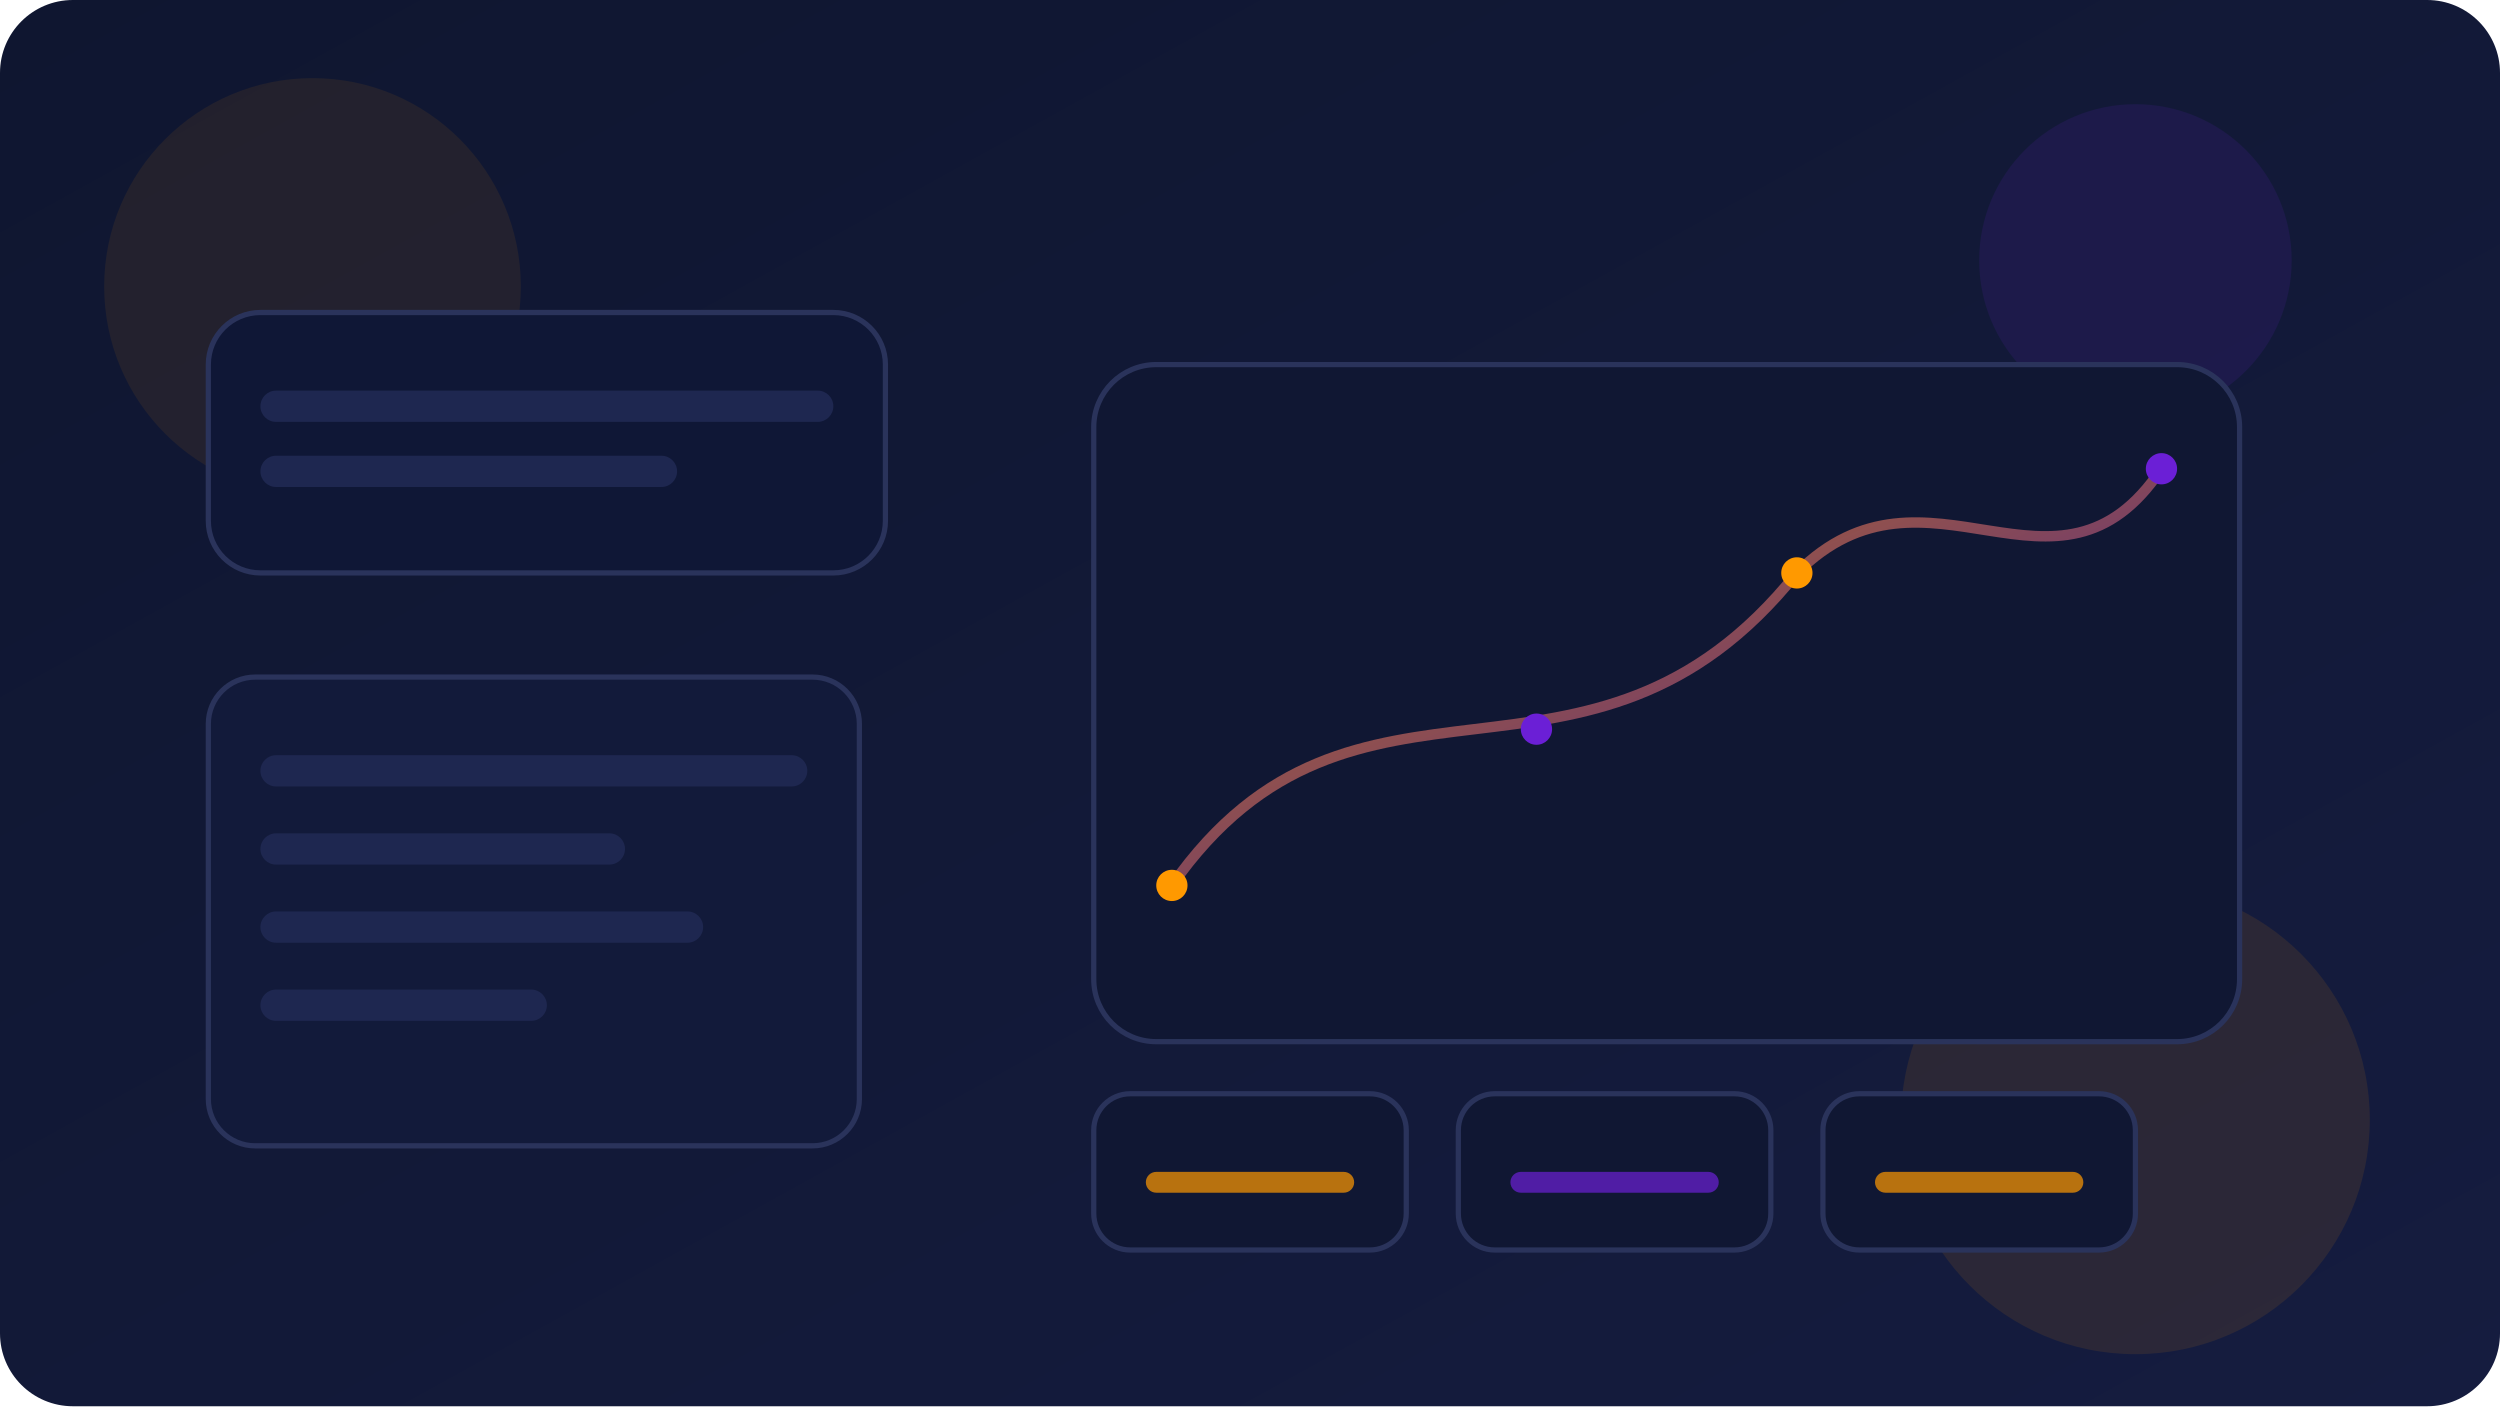
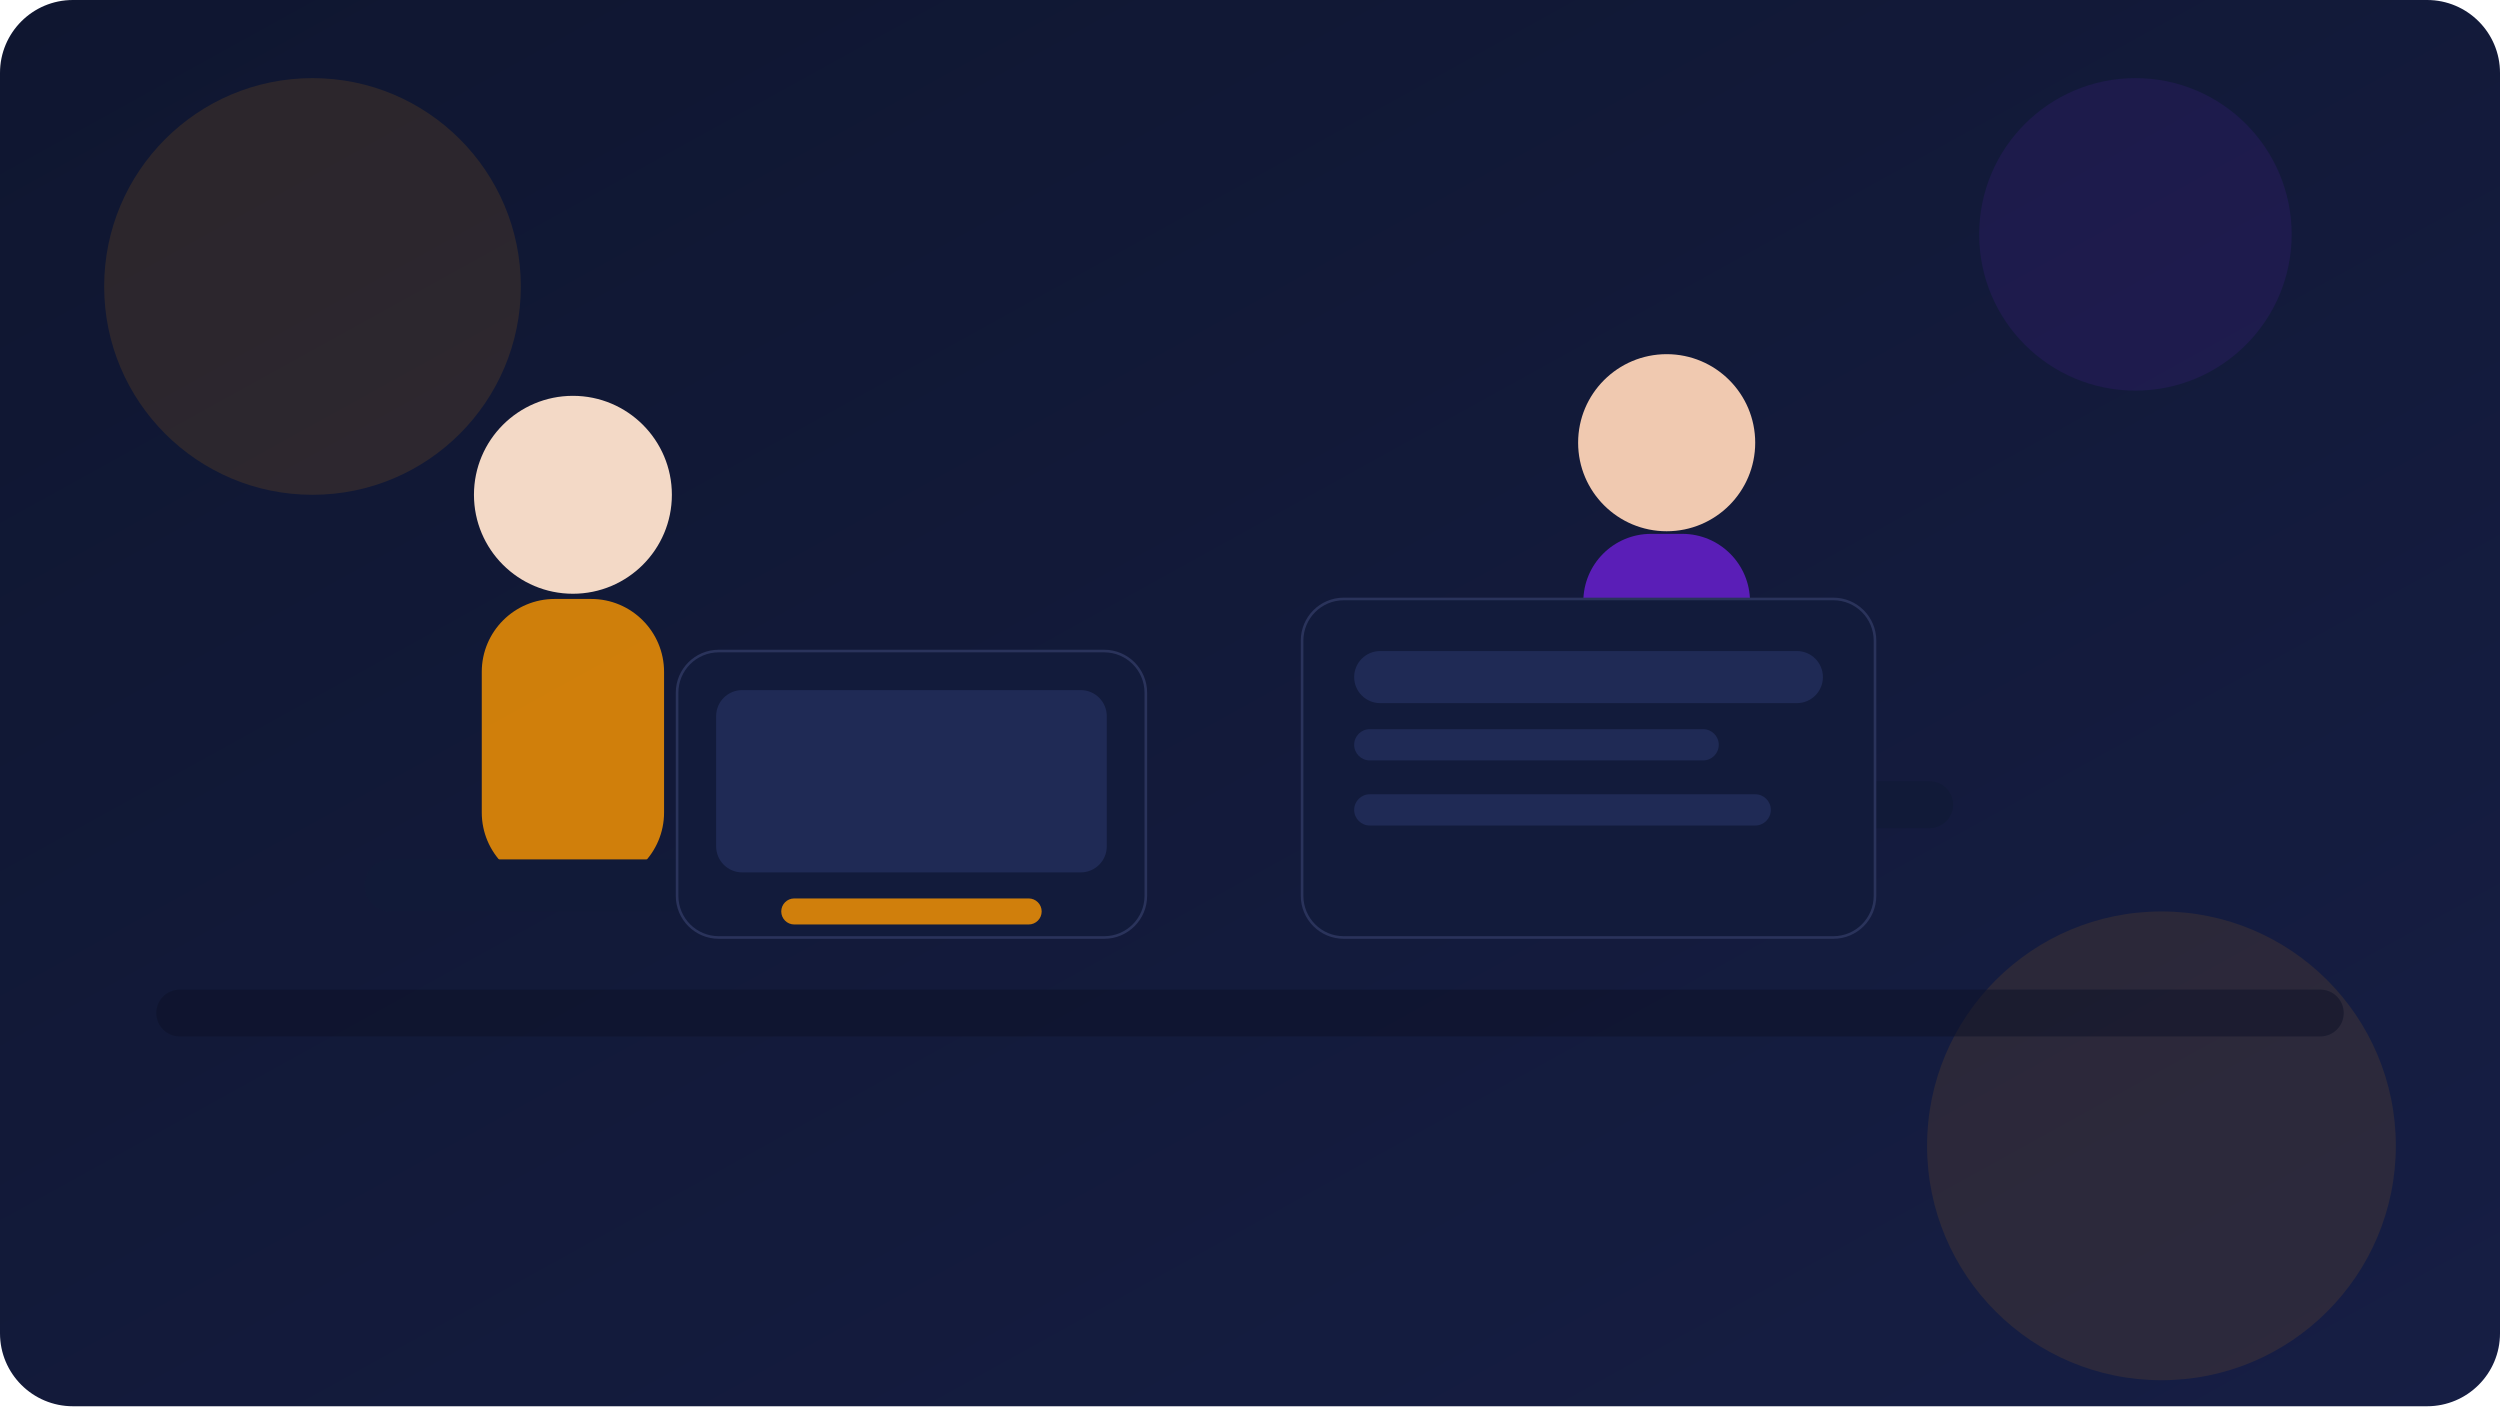
- <svg xmlns="http://www.w3.org/2000/svg" width="960" height="540" viewBox="0 0 960 540" role="img" aria-label="AWS program visual">
+ <svg xmlns="http://www.w3.org/2000/svg" width="960" height="540" viewBox="0 0 960 540" role="img" aria-label="Learning illustration">
  <defs>
-     <linearGradient id="bg" x1="0" x2="1" y1="0" y2="1">
+     <linearGradient id="bg" x1="0" y1="0" x2="1" y2="1">
      <stop offset="0%" stop-color="#0f1630" />
-       <stop offset="100%" stop-color="#151c3f" />
+       <stop offset="100%" stop-color="#161e44" />
    </linearGradient>
-     <linearGradient id="glow" x1="0" x2="1" y1="0" y2="1">
-       <stop offset="0%" stop-color="#ff9900" stop-opacity="0.8" />
-       <stop offset="100%" stop-color="#6b1fd6" stop-opacity="0.6" />
+     <linearGradient id="glow" x1="0" y1="0" x2="1" y2="1">
+       <stop offset="0%" stop-color="#ff9900" stop-opacity="0.9" />
+       <stop offset="100%" stop-color="#6b1fd6" stop-opacity="0.7" />
    </linearGradient>
  </defs>
  <rect width="960" height="540" rx="28" fill="url(#bg)" />
-   <circle cx="120" cy="110" r="80" fill="#ff9900" opacity="0.08" />
-   <circle cx="820" cy="100" r="60" fill="#6b1fd6" opacity="0.12" />
-   <circle cx="820" cy="430" r="90" fill="#ff9900" opacity="0.1" />
-   <rect x="80" y="260" width="250" height="180" rx="18" fill="#121a3a" stroke="#2a335b" stroke-width="2" />
-   <rect x="100" y="290" width="210" height="12" rx="6" fill="#1e2750" />
-   <rect x="100" y="320" width="140" height="12" rx="6" fill="#1e2750" />
-   <rect x="100" y="350" width="170" height="12" rx="6" fill="#1e2750" />
-   <rect x="100" y="380" width="110" height="12" rx="6" fill="#1e2750" />
-   <rect x="420" y="140" width="440" height="260" rx="24" fill="#101733" stroke="#2a335b" stroke-width="2" />
-   <path d="M450 340 C520 240, 610 320, 690 220 C740 170, 790 240, 830 180" stroke="url(#glow)" stroke-width="4" fill="none" />
-   <circle cx="450" cy="340" r="6" fill="#ff9900" />
-   <circle cx="590" cy="280" r="6" fill="#6b1fd6" />
-   <circle cx="690" cy="220" r="6" fill="#ff9900" />
-   <circle cx="830" cy="180" r="6" fill="#6b1fd6" />
-   <rect x="420" y="420" width="120" height="60" rx="14" fill="#101733" stroke="#2a335b" stroke-width="2" />
-   <rect x="560" y="420" width="120" height="60" rx="14" fill="#101733" stroke="#2a335b" stroke-width="2" />
-   <rect x="700" y="420" width="120" height="60" rx="14" fill="#101733" stroke="#2a335b" stroke-width="2" />
-   <rect x="440" y="450" width="80" height="8" rx="4" fill="#ff9900" opacity="0.7" />
-   <rect x="580" y="450" width="80" height="8" rx="4" fill="#6b1fd6" opacity="0.7" />
-   <rect x="720" y="450" width="80" height="8" rx="4" fill="#ff9900" opacity="0.7" />
-   <rect x="80" y="120" width="260" height="100" rx="20" fill="#0f1736" stroke="#2a335b" stroke-width="2" />
-   <rect x="100" y="150" width="220" height="12" rx="6" fill="#1e2750" />
-   <rect x="100" y="175" width="160" height="12" rx="6" fill="#1e2750" />
+   <circle cx="120" cy="110" r="80" fill="#ff9900" opacity="0.12" />
+   <circle cx="820" cy="90" r="60" fill="#6b1fd6" opacity="0.12" />
+   <circle cx="830" cy="440" r="90" fill="#ff9900" opacity="0.1" />
+   <rect x="60" y="380" width="840" height="18" rx="9" fill="#0b1026" opacity="0.5" />
+   <circle cx="220" cy="190" r="38" fill="#f3d9c6" />
+   <rect x="185" y="230" width="70" height="110" rx="28" fill="#ff9900" opacity="0.8" />
+   <rect x="140" y="330" width="170" height="20" rx="10" fill="#111a38" />
+   <rect x="260" y="250" width="180" height="110" rx="16" fill="#121b3b" stroke="#2a335b" />
+   <rect x="275" y="265" width="150" height="70" rx="10" fill="#1f2a55" />
+   <rect x="300" y="345" width="100" height="10" rx="5" fill="#ff9900" opacity="0.8" />
+   <circle cx="640" cy="170" r="34" fill="#f0c9b0" />
+   <rect x="608" y="205" width="64" height="100" rx="26" fill="#6b1fd6" opacity="0.8" />
+   <rect x="560" y="300" width="190" height="18" rx="9" fill="#111a38" />
+   <rect x="500" y="230" width="220" height="130" rx="16" fill="#121b3b" stroke="#2a335b" />
+   <rect x="520" y="250" width="180" height="20" rx="10" fill="#1f2a55" />
+   <rect x="520" y="280" width="140" height="12" rx="6" fill="#1f2a55" />
+   <rect x="520" y="305" width="160" height="12" rx="6" fill="#1f2a55" />
</svg>
